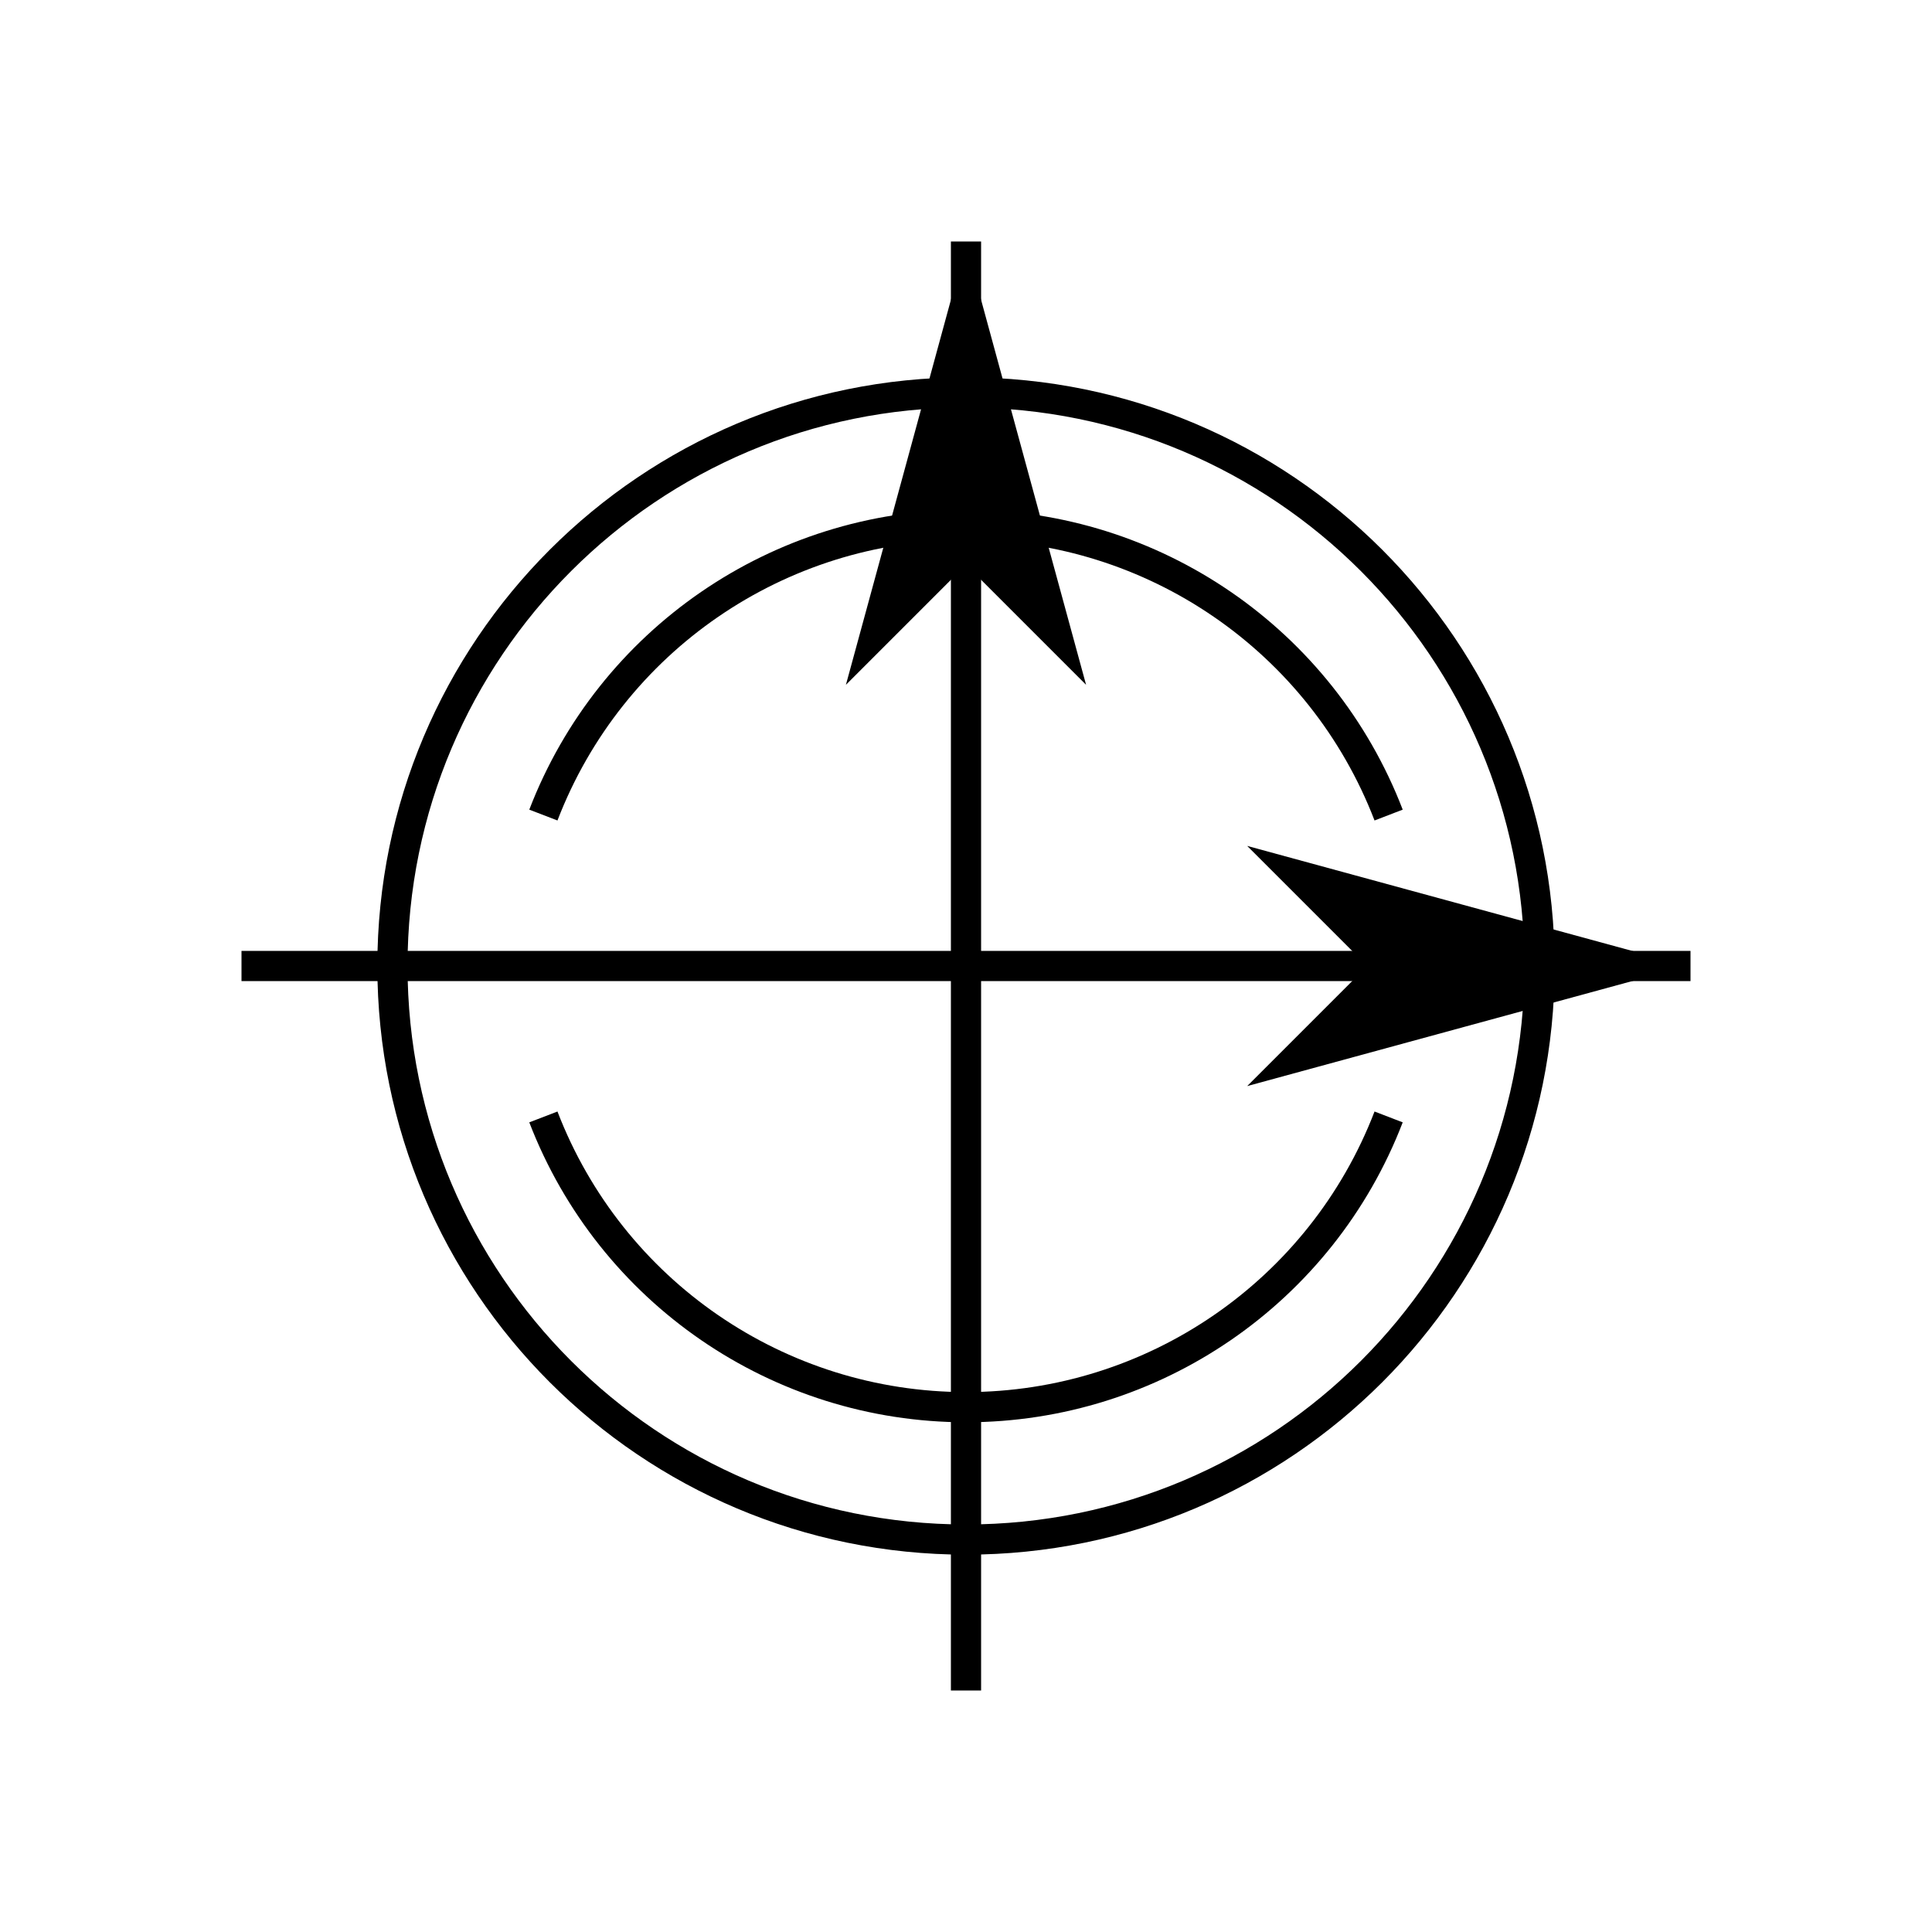
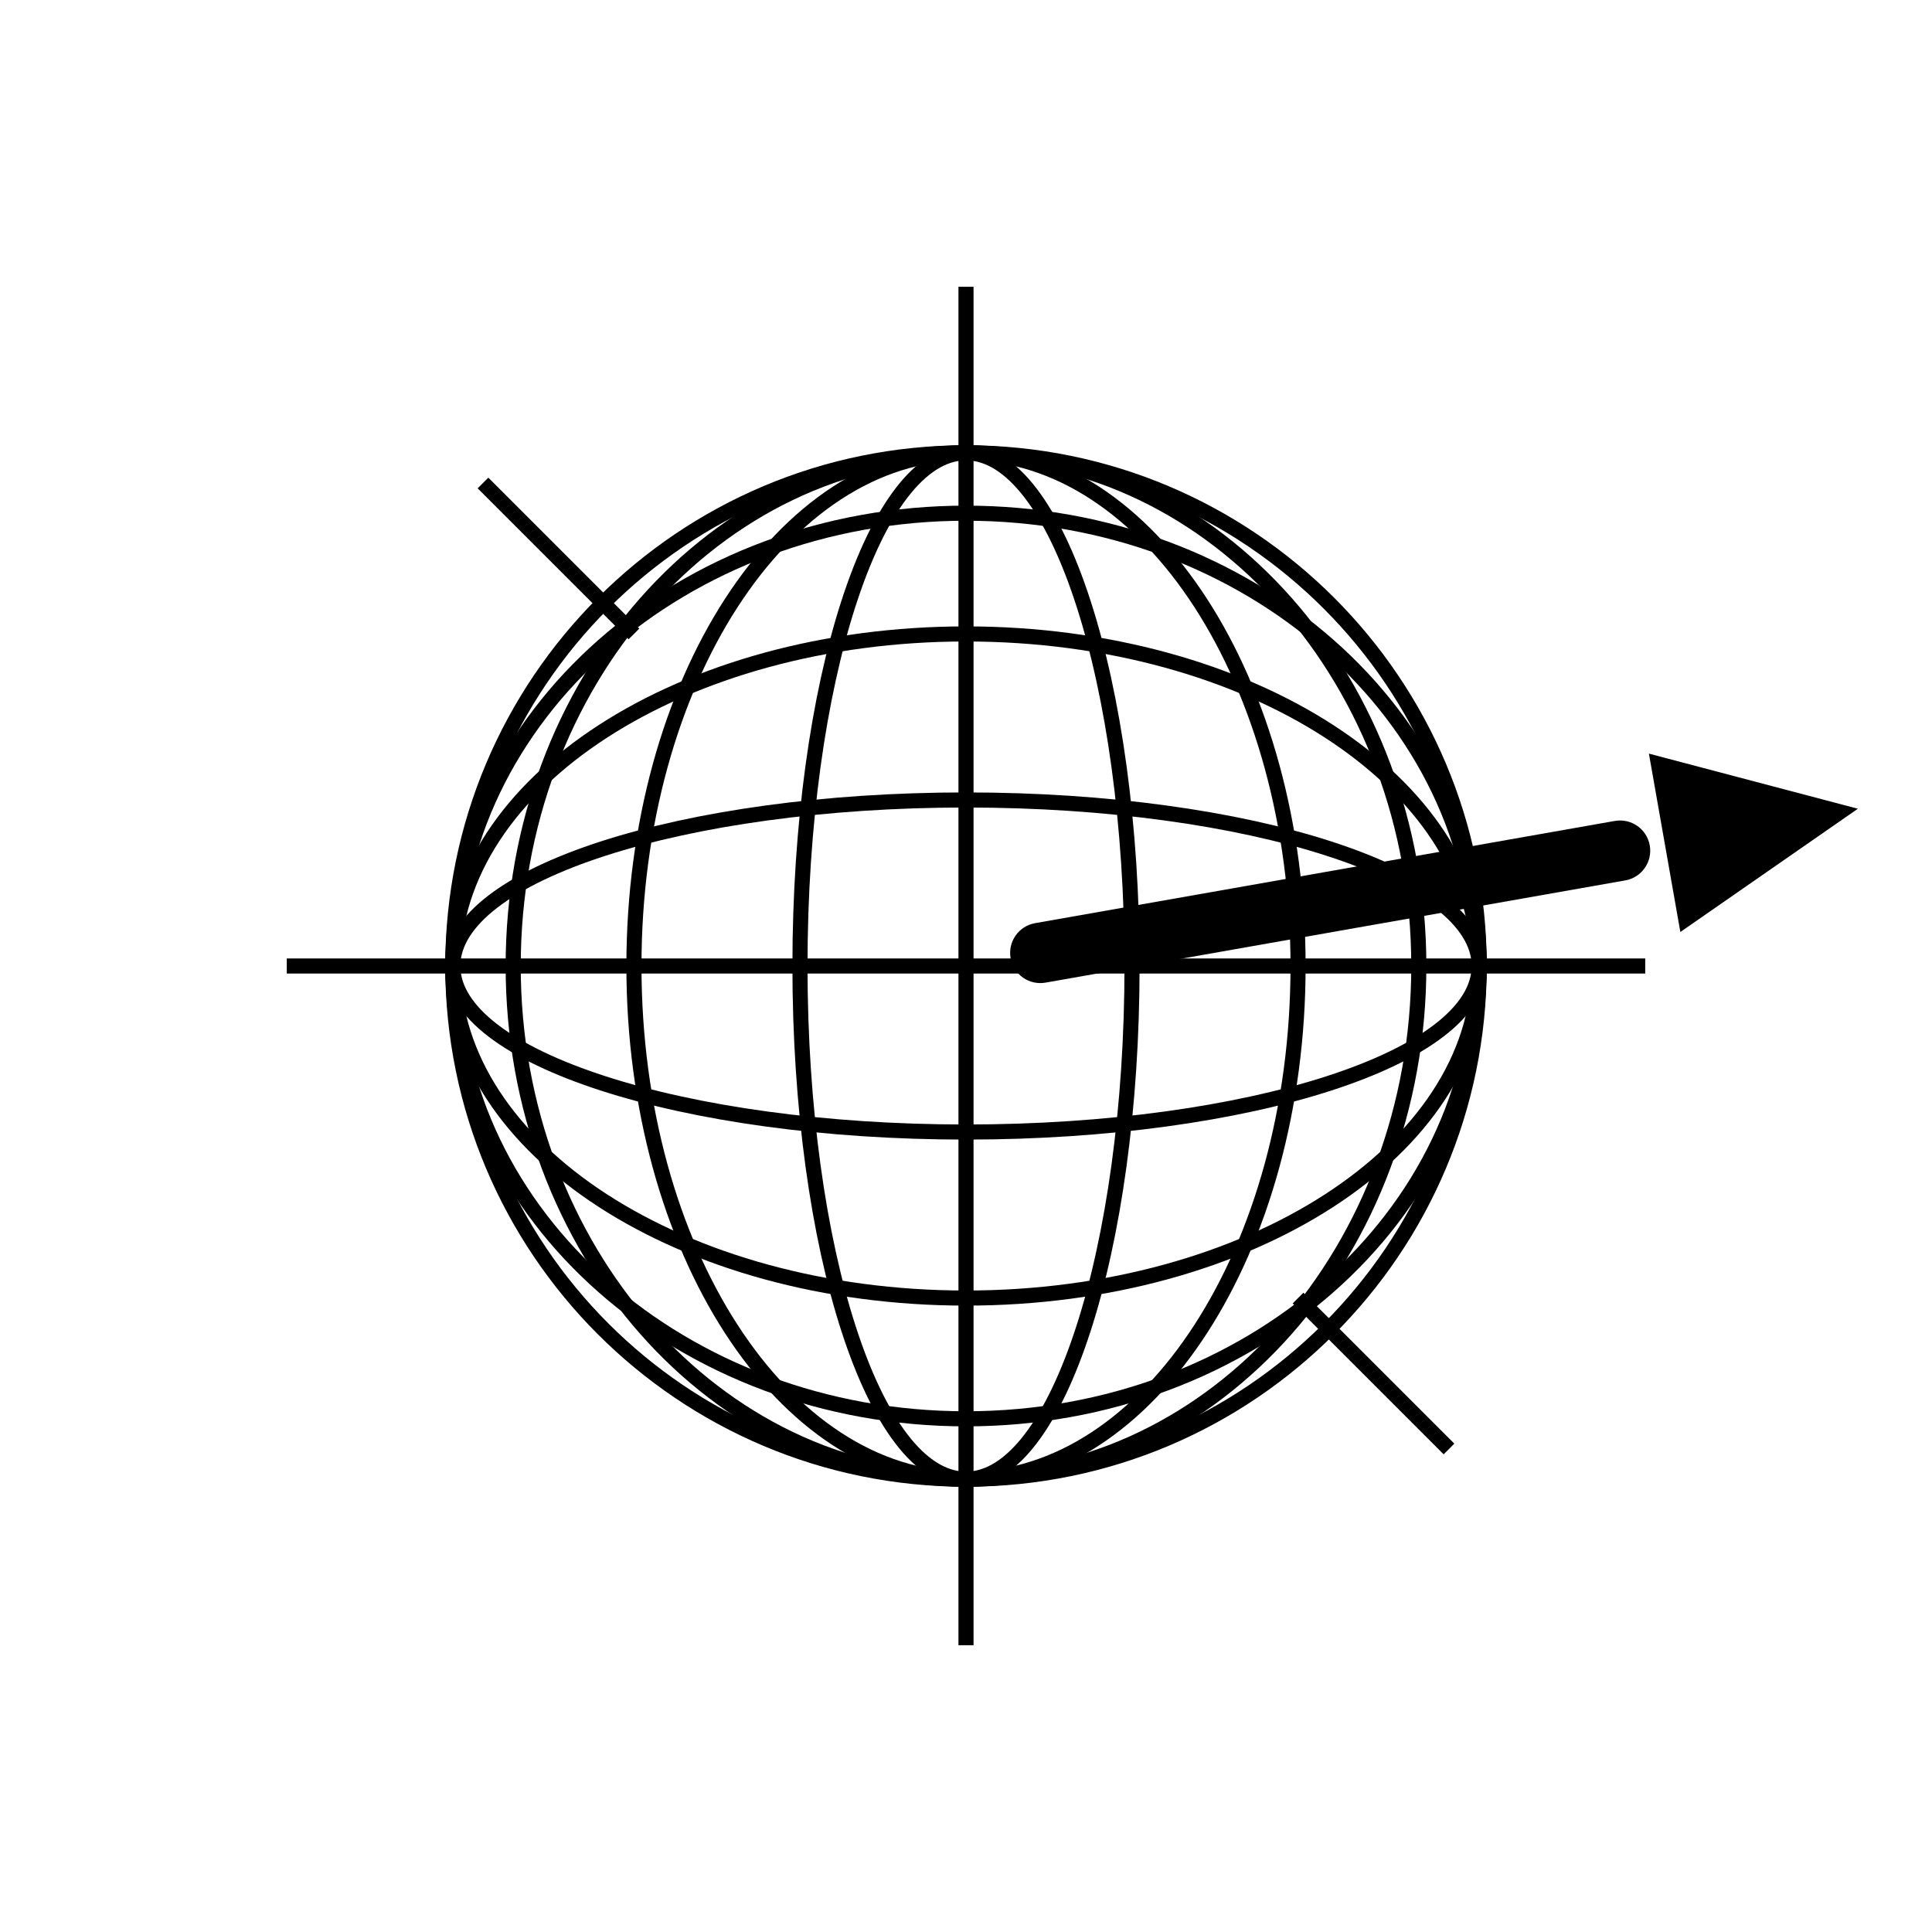
- <svg xmlns="http://www.w3.org/2000/svg" viewBox="0 0 128 128">
-   <rect width="128" height="128" fill="#ffffff" />
-   <g stroke="#000" stroke-width="2" fill="none" transform="translate(64,64)">
-     <circle r="38" />
-     <line x1="0" y1="-48" x2="0" y2="48" />
-     <line x1="-48" y1="0" x2="48" y2="0" />
-     <path d="M-28,-10 A30,30 0 0,1 28,-10" />
-     <path d="M-28,10 A30,30 0 0,0 28,10" />
-     <polygon points="0,-44 6,-22 0,-28 -6,-22" fill="#000" />
-     <polygon points="44,0 22,6 28,0 22,-6" fill="#000" />
+ <svg xmlns="http://www.w3.org/2000/svg" viewBox="0 0 256 256">
+   <rect width="256" height="256" fill="#ffffff" />
+   <g stroke="#000" stroke-width="2" fill="none" transform="translate(128,128)">
+     <circle r="68" />
+     <line x1="-90" y1="0" x2="90" y2="0" />
+     <line x1="0" y1="-90" x2="0" y2="90" />
+     <line x1="-64" y1="-64" x2="-44" y2="-44" />
+     <line x1="64" y1="64" x2="44" y2="44" />
+     <ellipse rx="68" ry="22" />
+     <ellipse rx="68" ry="44" />
+     <ellipse rx="68" ry="60" />
+     <g transform="rotate(90)">
+       <ellipse rx="68" ry="22" />
+       <ellipse rx="68" ry="44" />
+       <ellipse rx="68" ry="60" />
+     </g>
  </g>
+   <g fill="#000" stroke="none" transform="translate(128,128) rotate(-10)">
+     <rect x="6" y="-4" width="86" height="8" rx="4" />
+     <polygon points="94,-12 120,0 94,12" />
+   </g>
+   <polygon points="126,22 130,6 134,22" fill="#000" transform="translate(0,-90)" />
</svg>
